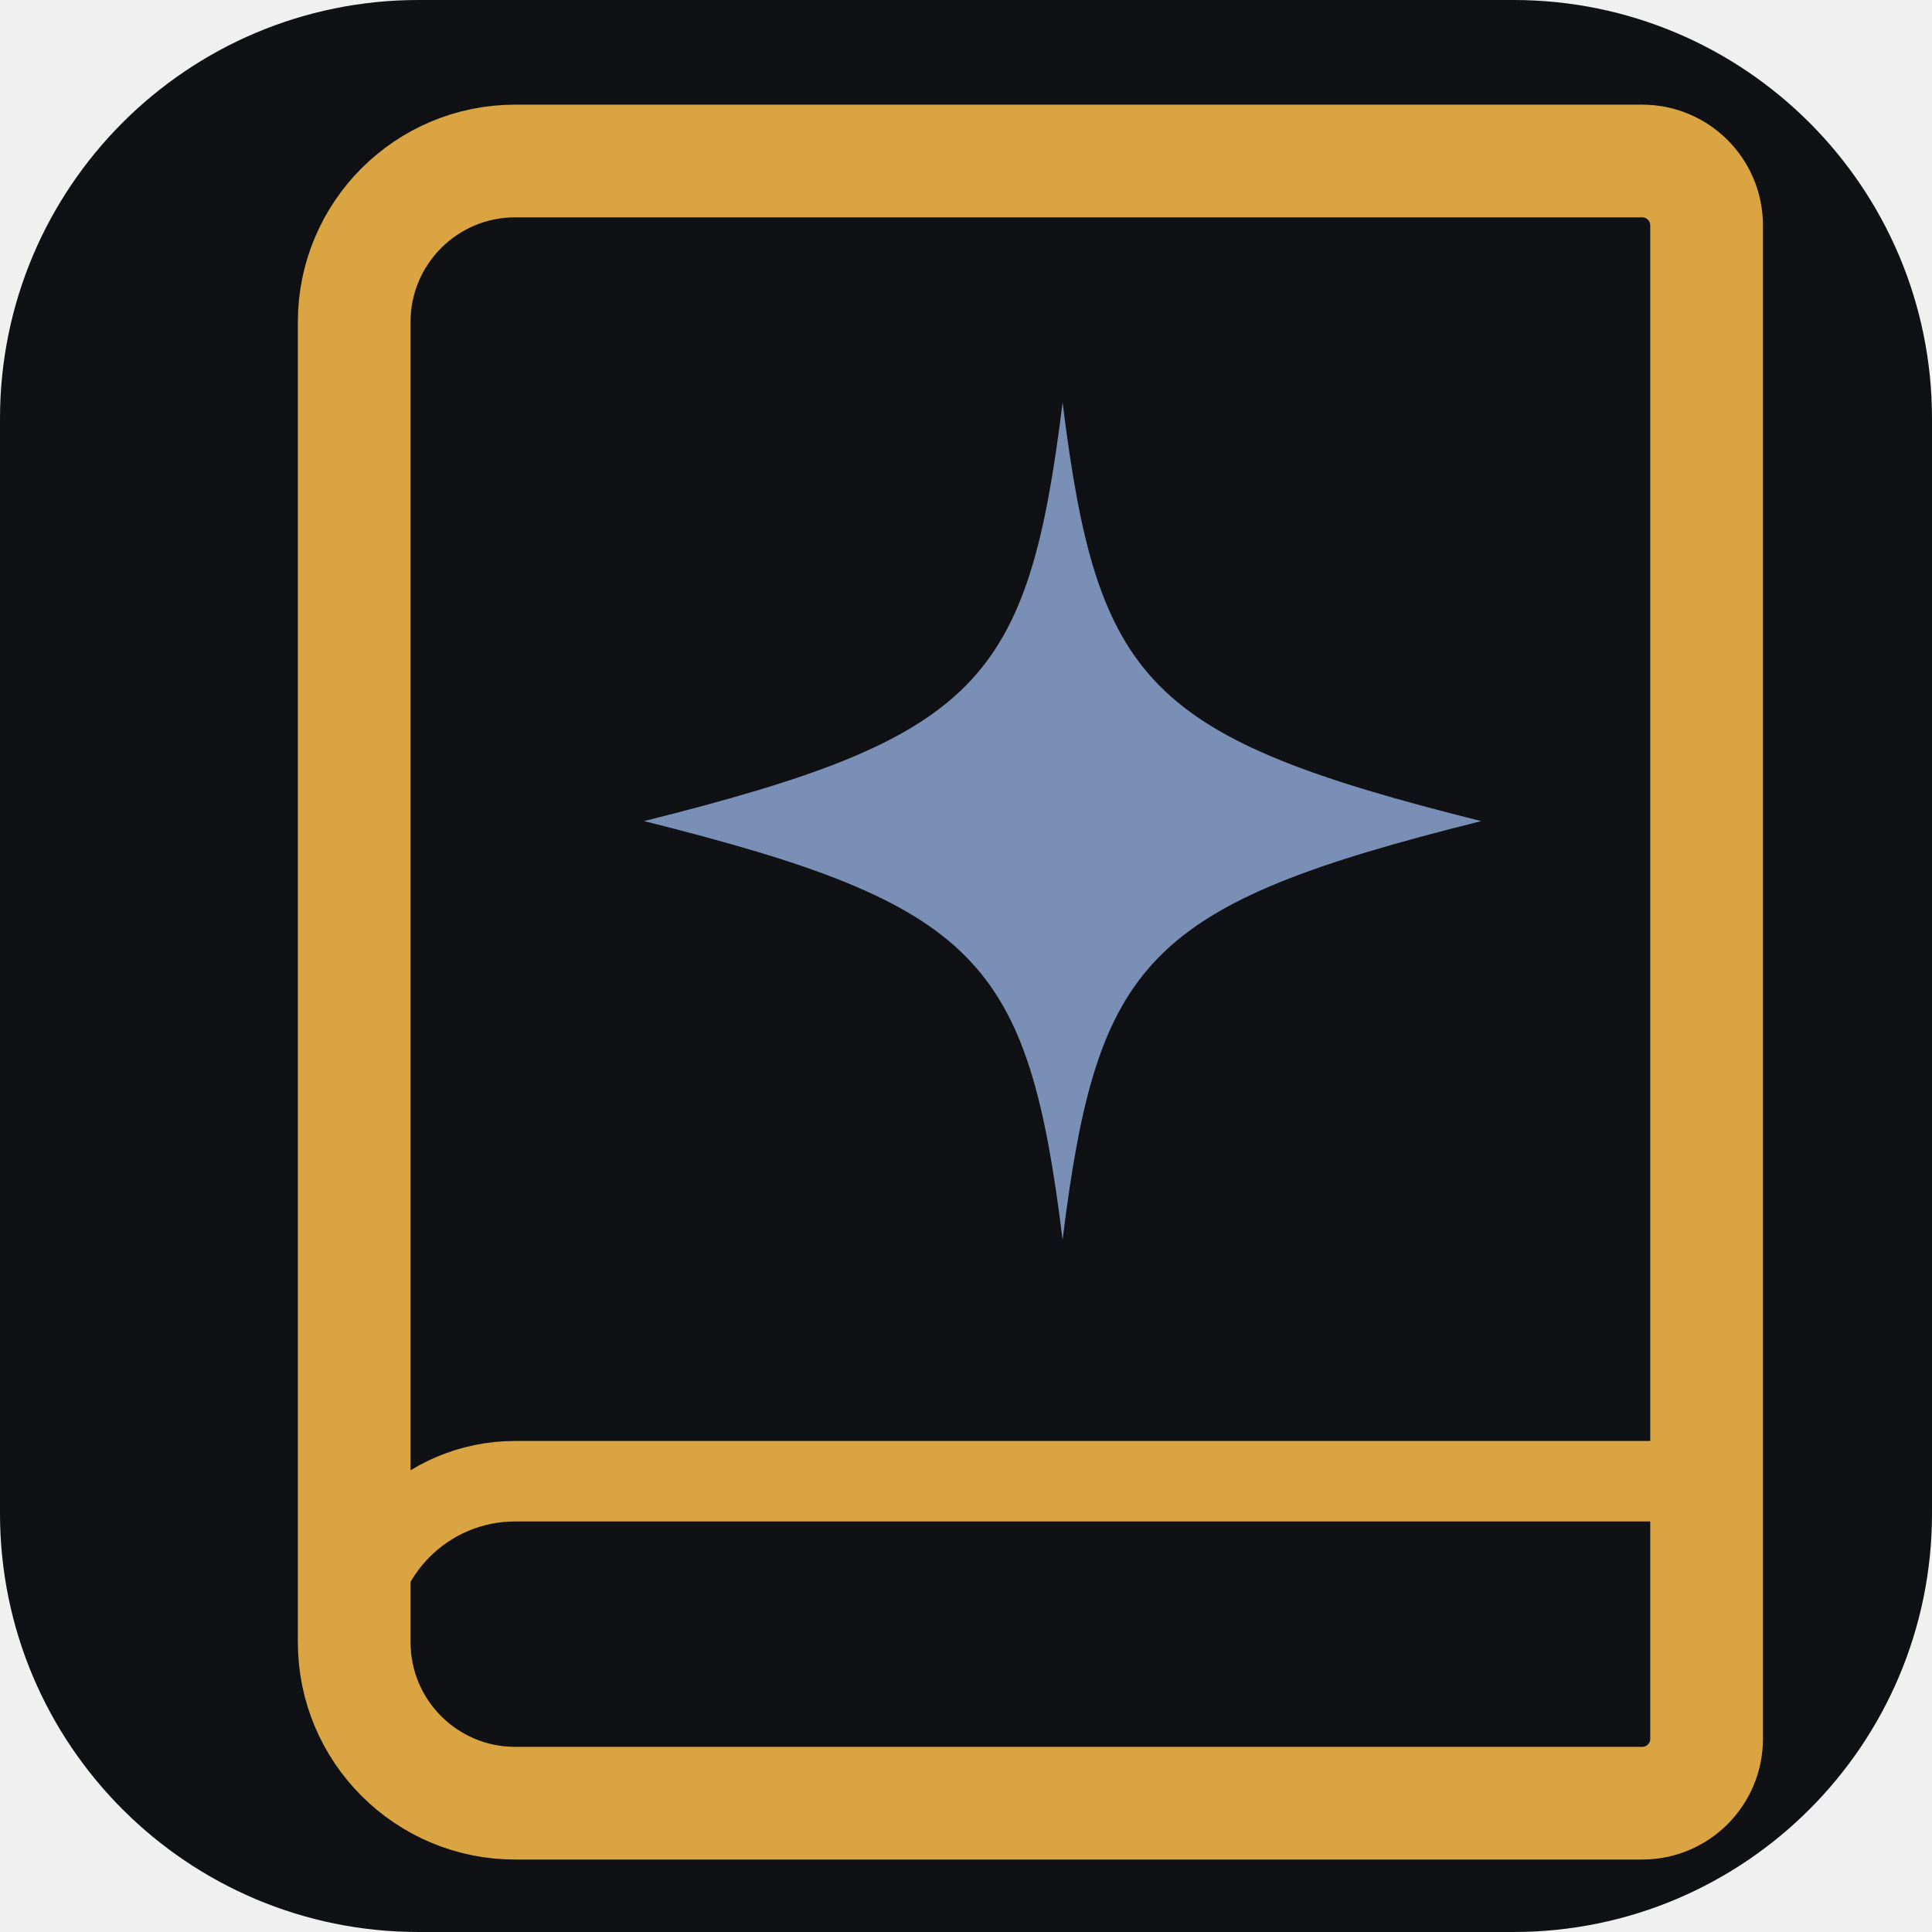
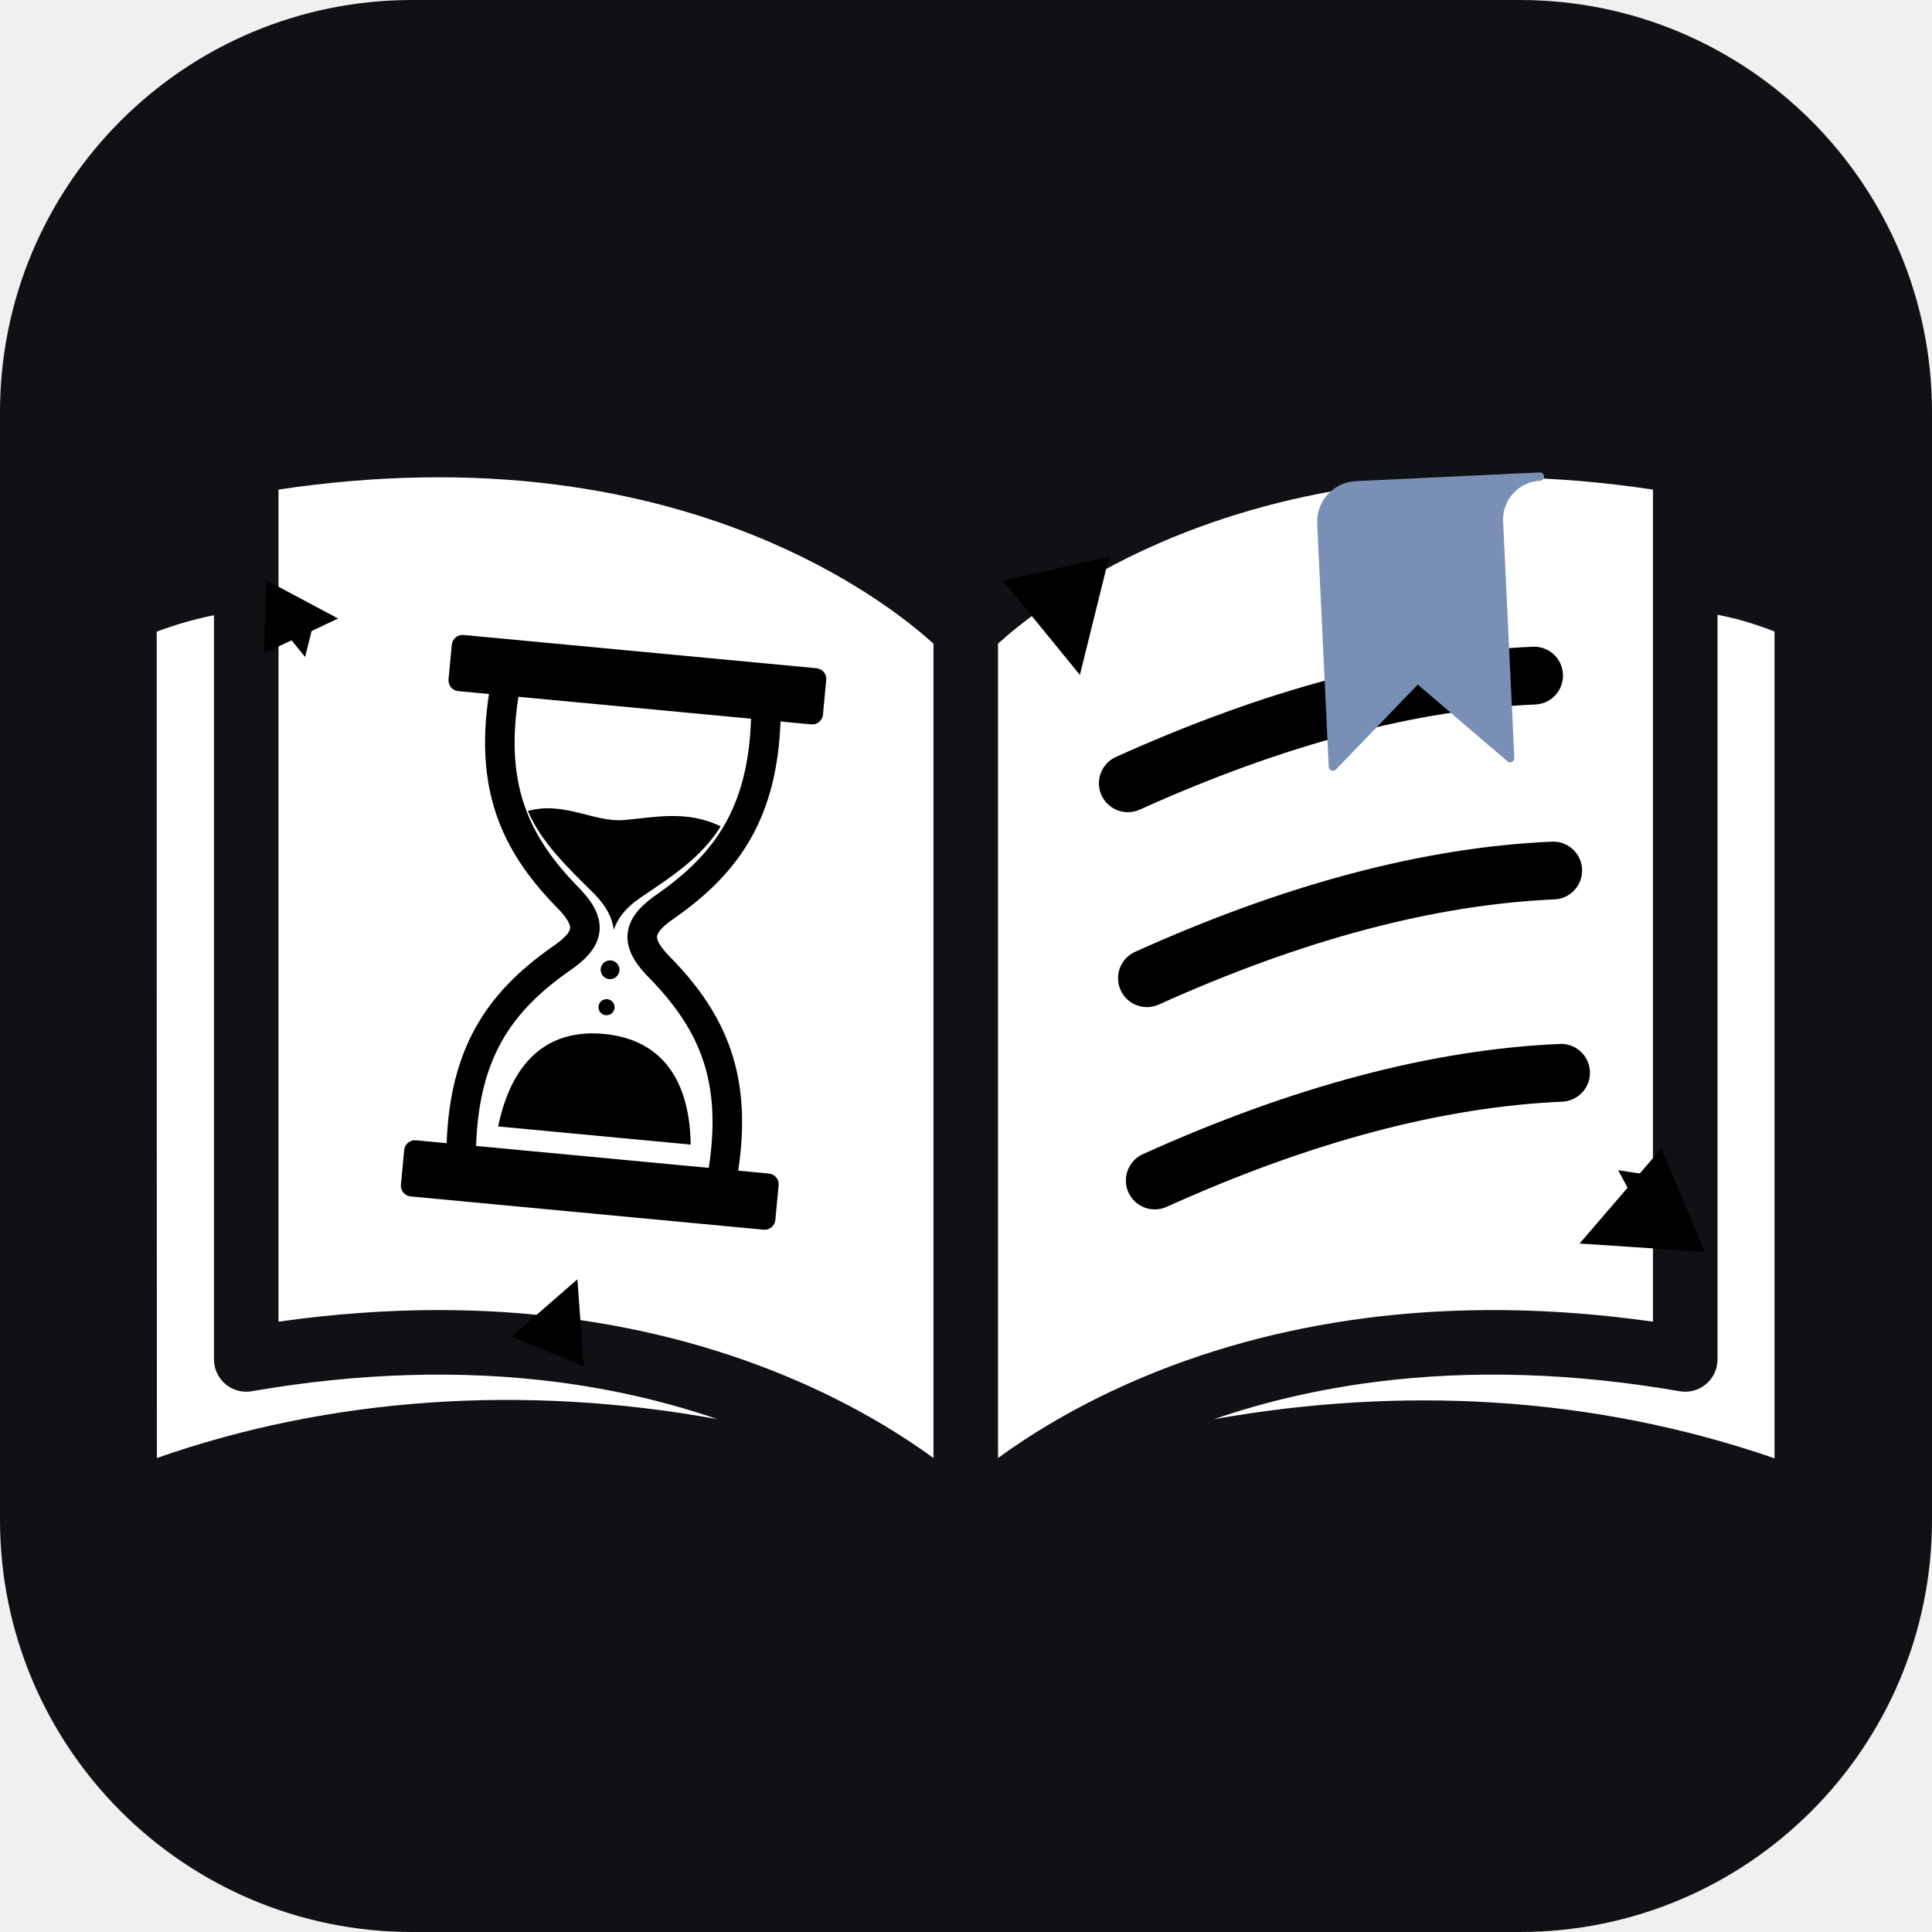
- <svg xmlns="http://www.w3.org/2000/svg" viewBox="0 0 120 120">
-   <rect width="120" height="120" rx="26" fill="#0f1115" />
-   <g transform="translate(14 4)" color="#d9a441">
-     <g fill="none" stroke="currentColor" stroke-width="7" stroke-linejoin="round">
-       <path d="M18 6 H88 a4 4 0 0 1 4 4 V104 a4 4 0 0 1 -4 4 H18 a10 10 0 0 1 -10 -10 V16 a10 10 0 0 1 10 -10Z" />
-       <path d="M8 98 a10 10 0 0 1 10 -10 H92" stroke-width="5" />
-     </g>
-     <path fill="#7a8fb5" d="M52 21 C54.16 38.42 57.20 41.80 78 47 C57.20 52.20 54.16 55.58 52 73 C49.84 55.58 46.80 52.20 26 47 C46.80 41.80 49.84 38.42 52 21Z" />
+ <svg xmlns="http://www.w3.org/2000/svg" viewBox="0 0 1500 1500">
+   <rect width="1500" height="1500" rx="320" fill="#0f1115" />
+   <g transform="translate(750 750) scale(0.88) translate(-750 -723)">
+     <defs>
+       <clipPath id="c96ed6f12a">
+         <path d="M 36 291 L 1463.25 291 L 1463.25 1158 L 36 1158 Z M 36 291 " clip-rule="nonzero" />
+       </clipPath>
+       <clipPath id="261ffc02a8">
+         <path d="M 130 382 L 197 382 L 197 448 L 130 448 Z M 130 382 " clip-rule="nonzero" />
+       </clipPath>
+       <clipPath id="6b751f492c">
+         <path d="M 196.918 384.188 L 195.215 448.664 L 130.734 446.961 L 132.441 382.484 Z M 196.918 384.188 " clip-rule="nonzero" />
+       </clipPath>
+       <clipPath id="e79bc2dd80">
+         <path d="M 196.918 384.188 L 195.215 448.664 L 130.734 446.961 L 132.441 382.484 Z M 196.918 384.188 " clip-rule="nonzero" />
+       </clipPath>
+       <clipPath id="0056e79c1b">
+         <path d="M 1291 883 L 1402 883 L 1402 976 L 1291 976 Z M 1291 883 " clip-rule="nonzero" />
+       </clipPath>
+       <clipPath id="280556ba6e">
+         <path d="M 1310.547 1013.57 L 1272.25 922.277 L 1363.543 883.98 L 1401.84 975.273 Z M 1310.547 1013.57 " clip-rule="nonzero" />
+       </clipPath>
+       <clipPath id="d724aadb33">
+         <path d="M 1310.547 1013.57 L 1272.25 922.277 L 1363.543 883.98 L 1401.84 975.273 Z M 1310.547 1013.57 " clip-rule="nonzero" />
+       </clipPath>
+       <clipPath id="b450bc6e91">
+         <path d="M 782 362 L 877 362 L 877 467 L 782 467 Z M 782 362 " clip-rule="nonzero" />
+       </clipPath>
+       <clipPath id="6c6ab33686">
+         <path d="M 897.359 455.668 L 803.691 476.695 L 782.66 383.027 L 876.328 362 Z M 897.359 455.668 " clip-rule="nonzero" />
+       </clipPath>
+       <clipPath id="e90ba4814a">
+         <path d="M 897.359 455.668 L 803.691 476.695 L 782.66 383.027 L 876.328 362 Z M 897.359 455.668 " clip-rule="nonzero" />
+       </clipPath>
+       <clipPath id="e8dcadebec">
+         <path d="M 146 419 L 175 419 L 175 451 L 146 451 Z M 146 419 " clip-rule="nonzero" />
+       </clipPath>
+       <clipPath id="1c9d4ccfe3">
+         <path d="M 180.895 447.227 L 153.086 453.469 L 146.844 425.664 L 174.648 419.418 Z M 180.895 447.227 " clip-rule="nonzero" />
+       </clipPath>
+       <clipPath id="ebd2a353dd">
+         <path d="M 180.895 447.227 L 153.086 453.469 L 146.844 425.664 L 174.648 419.418 Z M 180.895 447.227 " clip-rule="nonzero" />
+       </clipPath>
+       <clipPath id="d94a5bfa5a">
+         <path d="M 1325 903 L 1357 903 L 1357 932 L 1325 932 Z M 1325 903 " clip-rule="nonzero" />
+       </clipPath>
+       <clipPath id="92b71914c8">
+         <path d="M 1317.168 914.922 L 1333.551 891.602 L 1356.871 907.98 L 1340.488 931.305 Z M 1317.168 914.922 " clip-rule="nonzero" />
+       </clipPath>
+       <clipPath id="d7d887f0b2">
+         <path d="M 1317.168 914.922 L 1333.551 891.602 L 1356.871 907.98 L 1340.488 931.305 Z M 1317.168 914.922 " clip-rule="nonzero" />
+       </clipPath>
+       <clipPath id="fe06ec7697">
+         <path d="M 1059 287 L 1261 287 L 1261 551 L 1059 551 Z M 1059 287 " clip-rule="nonzero" />
+       </clipPath>
+       <clipPath id="8ba0138b73">
+         <path d="M 1057.898 296.941 L 1260.168 287.336 L 1272.266 542.047 L 1069.996 551.656 Z M 1057.898 296.941 " clip-rule="nonzero" />
+       </clipPath>
+       <clipPath id="22cc40d730">
+         <path d="M 1057.898 296.941 L 1260.168 287.336 L 1272.266 542.047 L 1069.996 551.656 Z M 1057.898 296.941 " clip-rule="nonzero" />
+       </clipPath>
+       <clipPath id="9c50363c89">
+         <path d="M 349 999 L 413 999 L 413 1077 L 349 1077 Z M 349 999 " clip-rule="nonzero" />
+       </clipPath>
+       <clipPath id="77980eebe7">
+         <path d="M 375.277 986.301 L 439.074 1012.59 L 412.781 1076.387 L 348.988 1050.094 Z M 375.277 986.301 " clip-rule="nonzero" />
+       </clipPath>
+       <clipPath id="97b3d1d904">
+         <path d="M 375.277 986.301 L 439.074 1012.59 L 412.781 1076.387 L 348.988 1050.094 Z M 375.277 986.301 " clip-rule="nonzero" />
+       </clipPath>
+       <clipPath id="cbf69e0f3b">
+         <path d="M 293 430 L 627 430 L 627 510 L 293 510 Z M 293 430 " clip-rule="nonzero" />
+       </clipPath>
+       <clipPath id="1c30f896bf">
+         <path d="M 286.547 417.148 L 640.48 450.492 L 591.586 969.445 L 237.652 936.098 Z M 286.547 417.148 " clip-rule="nonzero" />
+       </clipPath>
+       <clipPath id="70fa41afe0">
+         <path d="M 286.547 417.148 L 640.48 450.492 L 591.586 969.445 L 237.652 936.098 Z M 286.547 417.148 " clip-rule="nonzero" />
+       </clipPath>
+       <clipPath id="8575099edd">
+         <path d="M 286.547 417.148 L 640.48 450.492 L 591.586 969.445 L 237.652 936.098 Z M 286.547 417.148 " clip-rule="nonzero" />
+       </clipPath>
+       <clipPath id="f5470f57ed">
+         <path d="M 251 876 L 585 876 L 585 956 L 251 956 Z M 251 876 " clip-rule="nonzero" />
+       </clipPath>
+       <clipPath id="fdd187274c">
+         <path d="M 286.547 417.148 L 640.48 450.492 L 591.586 969.445 L 237.652 936.098 Z M 286.547 417.148 " clip-rule="nonzero" />
+       </clipPath>
+       <clipPath id="37e1135708">
+         <path d="M 286.547 417.148 L 640.48 450.492 L 591.586 969.445 L 237.652 936.098 Z M 286.547 417.148 " clip-rule="nonzero" />
+       </clipPath>
+       <clipPath id="12e40ce0a2">
+         <path d="M 286.547 417.148 L 640.48 450.492 L 591.586 969.445 L 237.652 936.098 Z M 286.547 417.148 " clip-rule="nonzero" />
+       </clipPath>
+       <clipPath id="09add5b592">
+         <path d="M 291 471 L 587 471 L 587 916 L 291 916 Z M 291 471 " clip-rule="nonzero" />
+       </clipPath>
+       <clipPath id="feb5d50c1e">
+         <path d="M 286.547 417.148 L 640.48 450.492 L 591.586 969.445 L 237.652 936.098 Z M 286.547 417.148 " clip-rule="nonzero" />
+       </clipPath>
+       <clipPath id="aae6ef93c5">
+         <path d="M 286.547 417.148 L 640.48 450.492 L 591.586 969.445 L 237.652 936.098 Z M 286.547 417.148 " clip-rule="nonzero" />
+       </clipPath>
+       <clipPath id="01630a1358">
+         <path d="M 286.547 417.148 L 640.48 450.492 L 591.586 969.445 L 237.652 936.098 Z M 286.547 417.148 " clip-rule="nonzero" />
+       </clipPath>
+       <clipPath id="423eb1df10">
+         <path d="M 363 583 L 534 583 L 534 691 L 363 691 Z M 363 583 " clip-rule="nonzero" />
+       </clipPath>
+       <clipPath id="e43c552aec">
+         <path d="M 286.547 417.148 L 640.48 450.492 L 591.586 969.445 L 237.652 936.098 Z M 286.547 417.148 " clip-rule="nonzero" />
+       </clipPath>
+       <clipPath id="67547cd984">
+         <path d="M 286.547 417.148 L 640.48 450.492 L 591.586 969.445 L 237.652 936.098 Z M 286.547 417.148 " clip-rule="nonzero" />
+       </clipPath>
+       <clipPath id="70fb398498">
+         <path d="M 286.547 417.148 L 640.48 450.492 L 591.586 969.445 L 237.652 936.098 Z M 286.547 417.148 " clip-rule="nonzero" />
+       </clipPath>
+       <clipPath id="9a3b253a85">
+         <path d="M 427 718 L 445 718 L 445 735 L 427 735 Z M 427 718 " clip-rule="nonzero" />
+       </clipPath>
+       <clipPath id="4be37d1faa">
+         <path d="M 286.547 417.148 L 640.48 450.492 L 591.586 969.445 L 237.652 936.098 Z M 286.547 417.148 " clip-rule="nonzero" />
+       </clipPath>
+       <clipPath id="5f8a308801">
+         <path d="M 286.547 417.148 L 640.48 450.492 L 591.586 969.445 L 237.652 936.098 Z M 286.547 417.148 " clip-rule="nonzero" />
+       </clipPath>
+       <clipPath id="39ed1af34a">
+         <path d="M 286.547 417.148 L 640.48 450.492 L 591.586 969.445 L 237.652 936.098 Z M 286.547 417.148 " clip-rule="nonzero" />
+       </clipPath>
+       <clipPath id="6c700ddc32">
+         <path d="M 425 752 L 440 752 L 440 767 L 425 767 Z M 425 752 " clip-rule="nonzero" />
+       </clipPath>
+       <clipPath id="3b258c4fa7">
+         <path d="M 286.547 417.148 L 640.48 450.492 L 591.586 969.445 L 237.652 936.098 Z M 286.547 417.148 " clip-rule="nonzero" />
+       </clipPath>
+       <clipPath id="0e85496a3a">
+         <path d="M 286.547 417.148 L 640.48 450.492 L 591.586 969.445 L 237.652 936.098 Z M 286.547 417.148 " clip-rule="nonzero" />
+       </clipPath>
+       <clipPath id="be07992dea">
+         <path d="M 286.547 417.148 L 640.48 450.492 L 591.586 969.445 L 237.652 936.098 Z M 286.547 417.148 " clip-rule="nonzero" />
+       </clipPath>
+       <clipPath id="f05d975ab5">
+         <path d="M 337 782 L 508 782 L 508 881 L 337 881 Z M 337 782 " clip-rule="nonzero" />
+       </clipPath>
+       <clipPath id="64a68a3894">
+         <path d="M 286.547 417.148 L 640.48 450.492 L 591.586 969.445 L 237.652 936.098 Z M 286.547 417.148 " clip-rule="nonzero" />
+       </clipPath>
+       <clipPath id="1e49143748">
+         <path d="M 286.547 417.148 L 640.48 450.492 L 591.586 969.445 L 237.652 936.098 Z M 286.547 417.148 " clip-rule="nonzero" />
+       </clipPath>
+       <clipPath id="73f3963245">
+         <path d="M 286.547 417.148 L 640.48 450.492 L 591.586 969.445 L 237.652 936.098 Z M 286.547 417.148 " clip-rule="nonzero" />
+       </clipPath>
+     </defs>
+     <g clip-path="url(#c96ed6f12a)">
+       <path fill="#ffffff" d="M 1463.332 427.938 L 1463.332 1157.336 C 1383.719 1129.855 1300.113 1113.309 1214.227 1108.078 C 1134.383 1103.215 1052.426 1108.078 970.621 1122.523 C 969.973 1122.637 969.332 1122.754 968.688 1122.867 C 1013.758 1107.367 1061.445 1096.324 1111.062 1089.977 C 1195.531 1079.16 1285.914 1081.922 1379.691 1098.176 C 1387.965 1099.613 1396.461 1097.32 1402.891 1091.906 C 1409.32 1086.496 1413.031 1078.52 1413.031 1070.117 L 1413.031 413.117 C 1433.512 416.992 1451.422 423.172 1463.332 427.938 Z M 921.332 349.527 C 979.855 324.156 1043.688 306.918 1111.066 298.293 C 1188.426 288.387 1270.738 289.871 1356.082 302.676 L 1356.082 1036.797 C 1267.684 1024.238 1182.191 1023.211 1101.492 1033.781 C 1028.449 1043.344 959.156 1062.367 895.543 1090.32 C 844.762 1112.637 805.723 1137.07 778.242 1157.094 L 778.242 438.629 C 795.891 422.547 843.707 383.184 921.332 349.527 Z M 143.449 302.672 C 228.793 289.867 311.102 288.387 388.469 298.289 C 455.844 306.914 519.68 324.152 578.207 349.523 C 655.863 383.195 703.688 422.582 721.293 438.621 L 721.293 1157.09 C 693.809 1137.066 654.77 1112.633 603.988 1090.316 C 540.375 1062.363 471.086 1043.344 398.043 1033.777 C 361.211 1028.957 323.395 1026.551 284.75 1026.551 C 238.715 1026.551 191.508 1029.969 143.449 1036.797 Z M 86.5 413.543 L 86.5 1070.117 C 86.5 1078.523 90.211 1086.496 96.641 1091.906 C 103.066 1097.316 111.551 1099.617 119.84 1098.176 C 213.613 1081.918 303.992 1079.16 388.469 1089.977 C 438.027 1096.32 485.664 1107.34 530.691 1122.816 C 361.281 1091.895 189.988 1103.137 36.168 1157.07 C 35.996 913.492 35.992 667.145 35.992 428.039 C 52.805 421.703 69.691 416.879 86.5 413.543 Z M 86.5 413.543 " fill-opacity="1" fill-rule="nonzero" />
+     </g>
+     <g clip-path="url(#261ffc02a8)">
+       <g clip-path="url(#6b751f492c)">
+         <g clip-path="url(#e79bc2dd80)">
+           <path fill="#000000" d="M 130.691 447.004 L 132.395 382.48 C 153.617 393.805 174.844 405.125 196.066 416.449 C 174.273 426.633 152.48 436.82 130.691 447.004 Z M 130.691 447.004 " fill-opacity="1" fill-rule="nonzero" />
+         </g>
+       </g>
+     </g>
+     <g clip-path="url(#0056e79c1b)">
+       <g clip-path="url(#280556ba6e)">
+         <g clip-path="url(#d724aadb33)">
+           <path fill="#000000" d="M 1363.629 883.77 L 1401.988 975.211 C 1365.113 972.758 1328.242 970.305 1291.367 967.848 C 1315.453 939.824 1339.543 911.797 1363.629 883.77 Z M 1363.629 883.77 " fill-opacity="1" fill-rule="nonzero" />
+         </g>
+       </g>
+     </g>
+     <g clip-path="url(#b450bc6e91)">
+       <g clip-path="url(#6c6ab33686)">
+         <g clip-path="url(#e90ba4814a)">
+           <path fill="#000000" d="M 782.551 382.961 L 876.309 361.91 C 867.699 396.672 859.09 431.43 850.48 466.191 C 827.836 438.449 805.195 410.703 782.551 382.961 Z M 782.551 382.961 " fill-opacity="1" fill-rule="nonzero" />
+         </g>
+       </g>
+     </g>
+     <g clip-path="url(#e8dcadebec)">
+       <g clip-path="url(#1c9d4ccfe3)">
+         <g clip-path="url(#ebd2a353dd)">
+           <path fill="#000000" d="M 146.719 425.582 L 174.629 419.316 C 172.062 429.664 169.5 440.012 166.938 450.359 C 160.199 442.102 153.457 433.844 146.719 425.582 Z M 146.719 425.582 " fill-opacity="1" fill-rule="nonzero" />
+         </g>
+       </g>
+     </g>
+     <g clip-path="url(#d94a5bfa5a)">
+       <g clip-path="url(#92b71914c8)">
+         <g clip-path="url(#d7d887f0b2)">
+           <path fill="#000000" d="M 1357.016 907.957 L 1340.574 931.363 C 1335.512 921.98 1330.449 912.598 1325.387 903.219 C 1335.93 904.797 1346.473 906.375 1357.016 907.957 Z M 1357.016 907.957 " fill-opacity="1" fill-rule="nonzero" />
+         </g>
+       </g>
+     </g>
+     <path stroke-linecap="round" transform="matrix(0.725648, -0.189566, 0.189566, 0.725648, 852.8481, 527.0266)" fill="none" stroke-linejoin="miter" d="M 39.791 58.317 C 226.786 26.495 391.588 25.906 534.193 56.544 " stroke="#000000" stroke-width="68" stroke-opacity="1" stroke-miterlimit="4" />
+     <g clip-path="url(#fe06ec7697)">
+       <g clip-path="url(#8ba0138b73)">
+         <g clip-path="url(#22cc40d730)">
+           <path fill="#7a8fb5" d="M 1260.023 291.02 C 1260.121 293.047 1258.539 294.785 1256.512 294.879 C 1247.352 295.316 1238.895 299.281 1232.734 306.059 C 1226.57 312.836 1223.426 321.609 1223.859 330.77 L 1233.77 539.457 C 1233.84 540.93 1233.039 542.297 1231.703 542.953 C 1231.25 543.18 1230.758 543.293 1230.258 543.316 C 1229.34 543.359 1228.418 543.055 1227.688 542.441 L 1148.641 474.691 L 1076.375 549.629 C 1075.352 550.676 1073.801 551.027 1072.426 550.52 C 1071.035 549.992 1070.105 548.707 1070.035 547.234 L 1059.848 332.758 C 1058.91 313.004 1074.219 296.148 1093.977 295.211 L 1256.16 287.508 C 1258.188 287.41 1259.926 288.992 1260.023 291.02 Z M 1260.023 291.02 " fill-opacity="1" fill-rule="nonzero" />
+         </g>
+       </g>
+     </g>
+     <path stroke-linecap="round" transform="matrix(0.725648, -0.189566, 0.189566, 0.725648, 869.7091, 698.9946)" fill="none" stroke-linejoin="miter" d="M 39.795 58.313 C 226.789 26.497 391.591 25.908 534.196 56.546 " stroke="#000000" stroke-width="68" stroke-opacity="1" stroke-miterlimit="4" />
+     <path stroke-linecap="round" transform="matrix(0.725648, -0.189566, 0.189566, 0.725648, 876.6267, 877.4611)" fill="none" stroke-linejoin="miter" d="M 39.795 58.316 C 226.79 26.495 391.587 25.905 534.197 56.544 " stroke="#000000" stroke-width="68" stroke-opacity="1" stroke-miterlimit="4" />
+     <g clip-path="url(#9c50363c89)">
+       <g clip-path="url(#77980eebe7)">
+         <g clip-path="url(#97b3d1d904)">
+           <path fill="#000000" d="M 412.75 1076.305 L 349.012 1050.039 C 368.391 1033.172 387.77 1016.301 407.148 999.434 C 409.016 1025.059 410.883 1050.684 412.75 1076.305 Z M 412.75 1076.305 " fill-opacity="1" fill-rule="nonzero" />
+         </g>
+       </g>
+     </g>
+     <g clip-path="url(#cbf69e0f3b)">
+       <g clip-path="url(#1c30f896bf)">
+         <g clip-path="url(#70fa41afe0)">
+           <g clip-path="url(#8575099edd)">
+             <path fill="#000000" d="M 306.672 430.945 L 618.133 460.289 C 618.754 460.348 619.359 460.469 619.957 460.645 C 620.555 460.824 621.125 461.059 621.676 461.348 C 622.227 461.641 622.742 461.98 623.227 462.375 C 623.711 462.766 624.148 463.203 624.547 463.684 C 624.941 464.16 625.289 464.676 625.586 465.223 C 625.883 465.77 626.121 466.34 626.305 466.938 C 626.488 467.531 626.609 468.137 626.676 468.758 C 626.738 469.375 626.742 469.996 626.684 470.613 L 623.793 501.281 C 623.734 501.898 623.617 502.508 623.438 503.102 C 623.258 503.699 623.023 504.273 622.734 504.824 C 622.441 505.371 622.102 505.891 621.707 506.371 C 621.316 506.855 620.879 507.293 620.398 507.691 C 619.922 508.09 619.406 508.434 618.859 508.73 C 618.312 509.027 617.738 509.266 617.145 509.449 C 616.551 509.633 615.941 509.754 615.324 509.816 C 614.703 509.883 614.086 509.883 613.465 509.824 L 302.004 480.48 C 301.387 480.422 300.777 480.305 300.18 480.125 C 299.586 479.945 299.012 479.711 298.461 479.422 C 297.91 479.129 297.395 478.789 296.91 478.395 C 296.43 478.004 295.988 477.566 295.59 477.086 C 295.195 476.609 294.848 476.094 294.551 475.547 C 294.258 475 294.016 474.43 293.832 473.832 C 293.652 473.238 293.527 472.633 293.465 472.012 C 293.398 471.395 293.398 470.773 293.457 470.156 L 296.344 439.492 C 296.402 438.871 296.523 438.262 296.699 437.668 C 296.879 437.07 297.113 436.496 297.402 435.949 C 297.695 435.398 298.035 434.883 298.43 434.398 C 298.824 433.914 299.258 433.477 299.738 433.078 C 300.219 432.684 300.73 432.336 301.277 432.039 C 301.828 431.746 302.398 431.504 302.992 431.32 C 303.586 431.141 304.195 431.016 304.812 430.953 C 305.434 430.887 306.051 430.887 306.672 430.945 Z M 306.672 430.945 " fill-opacity="1" fill-rule="nonzero" />
+           </g>
+         </g>
+       </g>
+     </g>
+     <g clip-path="url(#f5470f57ed)">
+       <g clip-path="url(#fdd187274c)">
+         <g clip-path="url(#37e1135708)">
+           <g clip-path="url(#12e40ce0a2)">
+             <path fill="#000000" d="M 264.668 876.766 L 576.129 906.113 C 576.746 906.172 577.355 906.289 577.953 906.465 C 578.547 906.645 579.121 906.879 579.672 907.172 C 580.223 907.461 580.738 907.805 581.223 908.195 C 581.703 908.59 582.145 909.023 582.539 909.504 C 582.938 909.984 583.285 910.496 583.578 911.043 C 583.875 911.594 584.113 912.164 584.297 912.758 C 584.48 913.352 584.605 913.961 584.668 914.578 C 584.73 915.199 584.734 915.816 584.676 916.438 L 581.789 947.102 C 581.73 947.723 581.609 948.328 581.434 948.926 C 581.254 949.523 581.02 950.094 580.73 950.645 C 580.438 951.195 580.094 951.711 579.703 952.195 C 579.309 952.676 578.875 953.117 578.395 953.512 C 577.914 953.91 577.402 954.258 576.852 954.551 C 576.305 954.848 575.734 955.086 575.141 955.27 C 574.543 955.453 573.938 955.578 573.32 955.641 C 572.699 955.703 572.078 955.707 571.461 955.648 L 260 926.301 C 259.379 926.242 258.773 926.125 258.176 925.945 C 257.578 925.77 257.004 925.535 256.457 925.242 C 255.906 924.953 255.387 924.609 254.906 924.219 C 254.422 923.824 253.984 923.391 253.586 922.91 C 253.188 922.43 252.844 921.918 252.547 921.367 C 252.25 920.82 252.012 920.25 251.828 919.656 C 251.645 919.062 251.523 918.453 251.457 917.836 C 251.395 917.215 251.391 916.598 251.449 915.977 L 254.34 885.312 C 254.398 884.691 254.516 884.086 254.695 883.488 C 254.871 882.891 255.105 882.32 255.398 881.77 C 255.688 881.219 256.031 880.703 256.426 880.219 C 256.816 879.738 257.254 879.297 257.734 878.902 C 258.211 878.504 258.727 878.156 259.273 877.863 C 259.82 877.566 260.391 877.328 260.988 877.145 C 261.582 876.961 262.188 876.836 262.809 876.773 C 263.426 876.711 264.047 876.707 264.668 876.766 Z M 264.668 876.766 " fill-opacity="1" fill-rule="nonzero" />
+           </g>
+         </g>
+       </g>
+     </g>
+     <g clip-path="url(#09add5b592)">
+       <g clip-path="url(#feb5d50c1e)">
+         <g clip-path="url(#aae6ef93c5)">
+           <g clip-path="url(#01630a1358)">
+             <path stroke-linecap="round" transform="matrix(1.179775, 0.111158, -0.111125, 1.179423, 286.5475, 417.1492)" fill="none" stroke-linejoin="round" d="M 52 51.999 C 47.998 120 70 159.999 112.001 196 C 133.999 214 134 226 111.999 244.001 C 69.999 279.999 48 319.998 51.999 388.001 M 247.999 52 C 252 120 230.001 159.999 188.002 196.001 C 166 214.002 166.001 226.001 188 244.002 C 230 279.999 251.999 320.001 248 387.999 " stroke="#000000" stroke-width="22" stroke-opacity="1" stroke-miterlimit="4" />
+           </g>
+         </g>
+       </g>
+     </g>
+     <g clip-path="url(#423eb1df10)">
+       <g clip-path="url(#e43c552aec)">
+         <g clip-path="url(#67547cd984)">
+           <g clip-path="url(#70fb398498)">
+             <path fill="#000000" d="M 363.457 586.223 C 395.242 577.316 422 596.496 448.402 594.223 C 474.801 591.953 504.004 585.184 533.566 599.867 C 516.742 626.84 491.367 643.488 463.414 662.273 C 448.145 672.734 442.535 681.723 439.289 690.938 C 437.816 681.281 433.988 671.398 420.941 658.27 C 396.988 634.598 375.168 613.504 363.457 586.223 Z M 363.457 586.223 " fill-opacity="1" fill-rule="nonzero" />
+           </g>
+         </g>
+       </g>
+     </g>
+     <g clip-path="url(#9a3b253a85)">
+       <g clip-path="url(#4be37d1faa)">
+         <g clip-path="url(#5f8a308801)">
+           <g clip-path="url(#39ed1af34a)">
+             <path fill="#000000" d="M 444.215 727.098 C 444.16 727.641 444.059 728.172 443.902 728.695 C 443.746 729.215 443.543 729.719 443.285 730.199 C 443.031 730.68 442.734 731.133 442.391 731.555 C 442.047 731.977 441.664 732.359 441.242 732.707 C 440.824 733.055 440.375 733.359 439.895 733.617 C 439.418 733.875 438.918 734.086 438.395 734.246 C 437.875 734.406 437.344 734.512 436.805 734.57 C 436.262 734.625 435.719 734.625 435.176 734.574 C 434.633 734.523 434.102 734.422 433.582 734.266 C 433.059 734.109 432.559 733.902 432.074 733.648 C 431.594 733.395 431.141 733.098 430.719 732.754 C 430.297 732.41 429.914 732.027 429.566 731.609 C 429.219 731.188 428.914 730.738 428.656 730.258 C 428.398 729.781 428.188 729.281 428.027 728.762 C 427.867 728.238 427.758 727.711 427.703 727.168 C 427.648 726.625 427.645 726.082 427.695 725.543 C 427.746 725 427.852 724.469 428.008 723.945 C 428.164 723.426 428.367 722.922 428.621 722.441 C 428.879 721.961 429.176 721.508 429.52 721.086 C 429.863 720.664 430.246 720.277 430.664 719.934 C 431.086 719.586 431.535 719.281 432.012 719.023 C 432.492 718.766 432.992 718.555 433.512 718.395 C 434.035 718.234 434.566 718.125 435.105 718.07 C 435.648 718.016 436.191 718.012 436.734 718.062 C 437.273 718.113 437.809 718.219 438.328 718.375 C 438.852 718.531 439.352 718.734 439.832 718.988 C 440.316 719.246 440.766 719.543 441.191 719.887 C 441.613 720.23 441.996 720.613 442.344 721.031 C 442.691 721.453 442.996 721.902 443.254 722.379 C 443.512 722.859 443.723 723.359 443.883 723.879 C 444.043 724.398 444.152 724.93 444.207 725.473 C 444.262 726.016 444.266 726.555 444.215 727.098 Z M 444.215 727.098 " fill-opacity="1" fill-rule="nonzero" />
+           </g>
+         </g>
+       </g>
+     </g>
+     <g clip-path="url(#6c700ddc32)">
+       <g clip-path="url(#3b258c4fa7)">
+         <g clip-path="url(#0e85496a3a)">
+           <g clip-path="url(#be07992dea)">
+             <path fill="#000000" d="M 439.922 760.012 C 439.879 760.477 439.789 760.93 439.656 761.379 C 439.523 761.824 439.348 762.254 439.129 762.668 C 438.91 763.082 438.652 763.469 438.359 763.828 C 438.062 764.191 437.738 764.523 437.379 764.82 C 437.016 765.117 436.633 765.375 436.223 765.598 C 435.812 765.82 435.383 766 434.938 766.137 C 434.488 766.273 434.035 766.367 433.57 766.414 C 433.105 766.461 432.641 766.465 432.176 766.422 C 431.711 766.375 431.254 766.289 430.809 766.152 C 430.359 766.02 429.93 765.844 429.52 765.625 C 429.105 765.406 428.719 765.152 428.355 764.855 C 427.992 764.562 427.664 764.234 427.367 763.875 C 427.07 763.516 426.809 763.133 426.586 762.719 C 426.363 762.309 426.184 761.883 426.047 761.438 C 425.91 760.988 425.816 760.535 425.77 760.07 C 425.723 759.605 425.719 759.141 425.766 758.676 C 425.809 758.211 425.898 757.758 426.031 757.309 C 426.164 756.863 426.34 756.434 426.559 756.02 C 426.777 755.605 427.035 755.219 427.328 754.859 C 427.621 754.496 427.949 754.164 428.309 753.867 C 428.668 753.57 429.055 753.312 429.465 753.09 C 429.875 752.867 430.305 752.688 430.75 752.551 C 431.195 752.414 431.652 752.32 432.117 752.273 C 432.582 752.227 433.047 752.223 433.512 752.266 C 433.977 752.312 434.43 752.398 434.879 752.535 C 435.324 752.668 435.754 752.844 436.168 753.062 C 436.582 753.281 436.969 753.535 437.332 753.832 C 437.691 754.125 438.023 754.453 438.32 754.812 C 438.617 755.172 438.879 755.555 439.098 755.965 C 439.32 756.379 439.5 756.805 439.637 757.25 C 439.777 757.699 439.867 758.152 439.914 758.617 C 439.965 759.082 439.965 759.547 439.922 760.012 Z M 439.922 760.012 " fill-opacity="1" fill-rule="nonzero" />
+           </g>
+         </g>
+       </g>
+     </g>
+     <g clip-path="url(#f05d975ab5)">
+       <g clip-path="url(#64a68a3894)">
+         <g clip-path="url(#1e49143748)">
+           <g clip-path="url(#73f3963245)">
+             <path fill="#000000" d="M 337.23 864.566 C 350.312 801.543 385.789 778.707 430.621 782.934 C 475.453 787.156 506.039 816.215 507.117 880.57 Z M 337.23 864.566 " fill-opacity="1" fill-rule="nonzero" />
+           </g>
+         </g>
+       </g>
+     </g>
  </g>
</svg>
